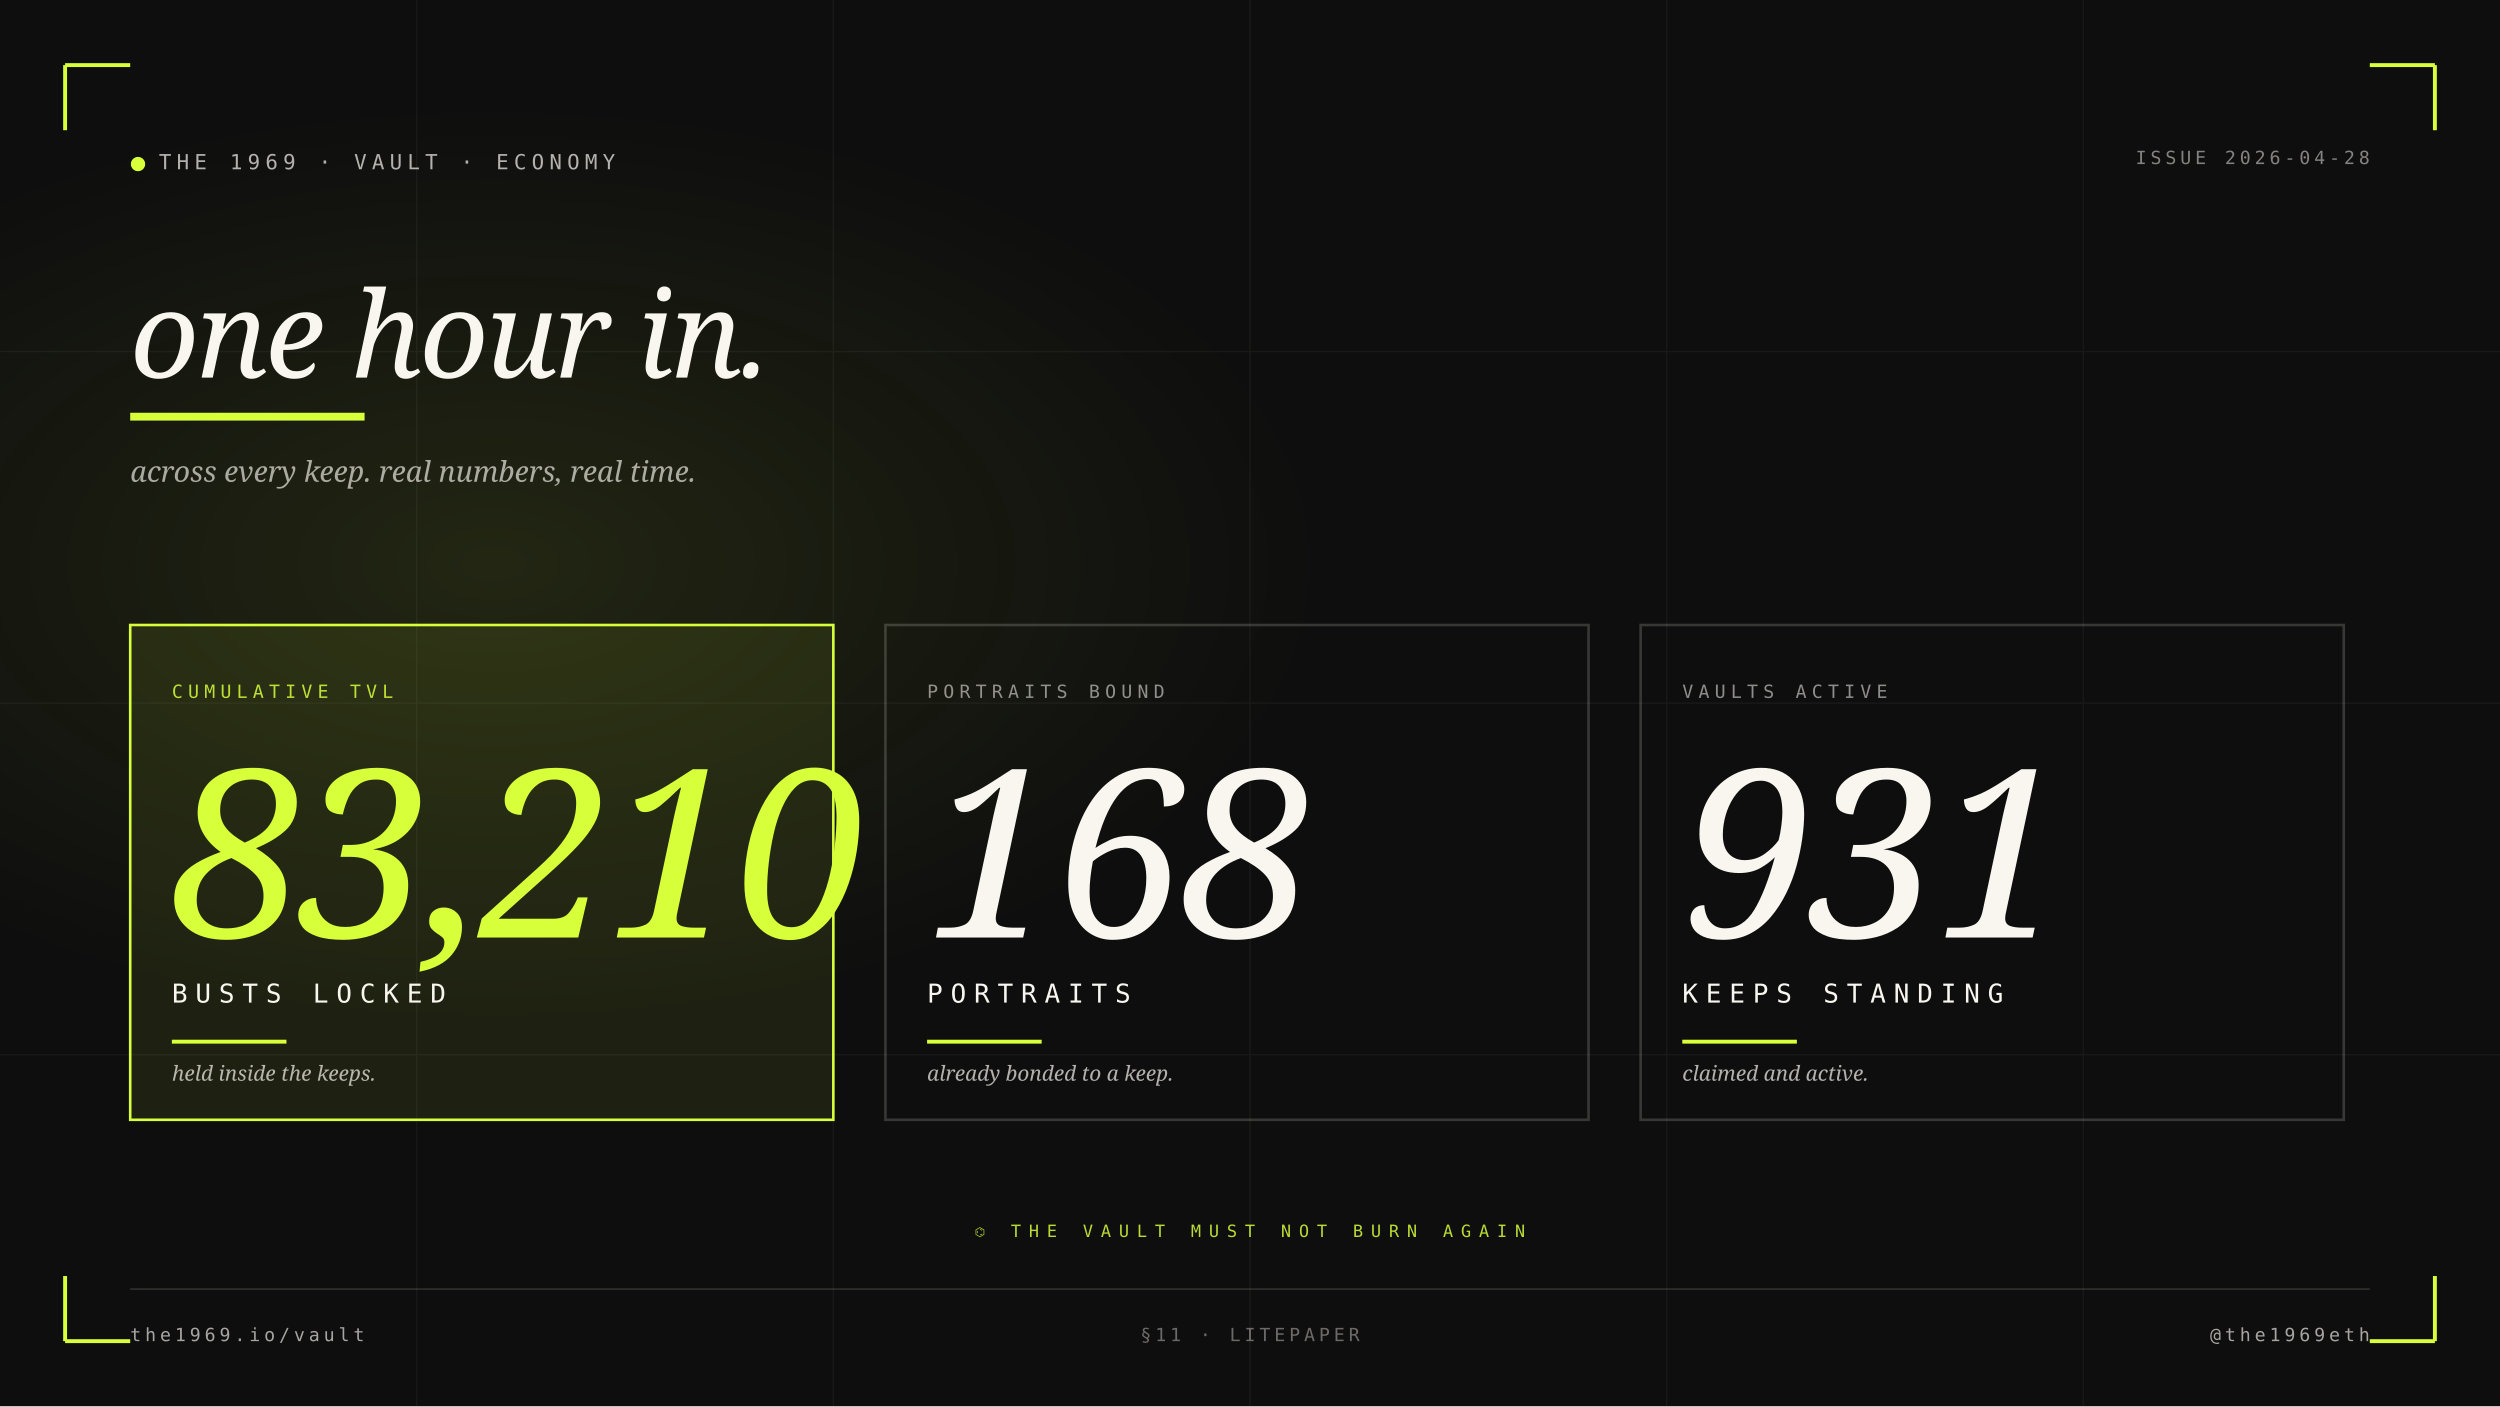
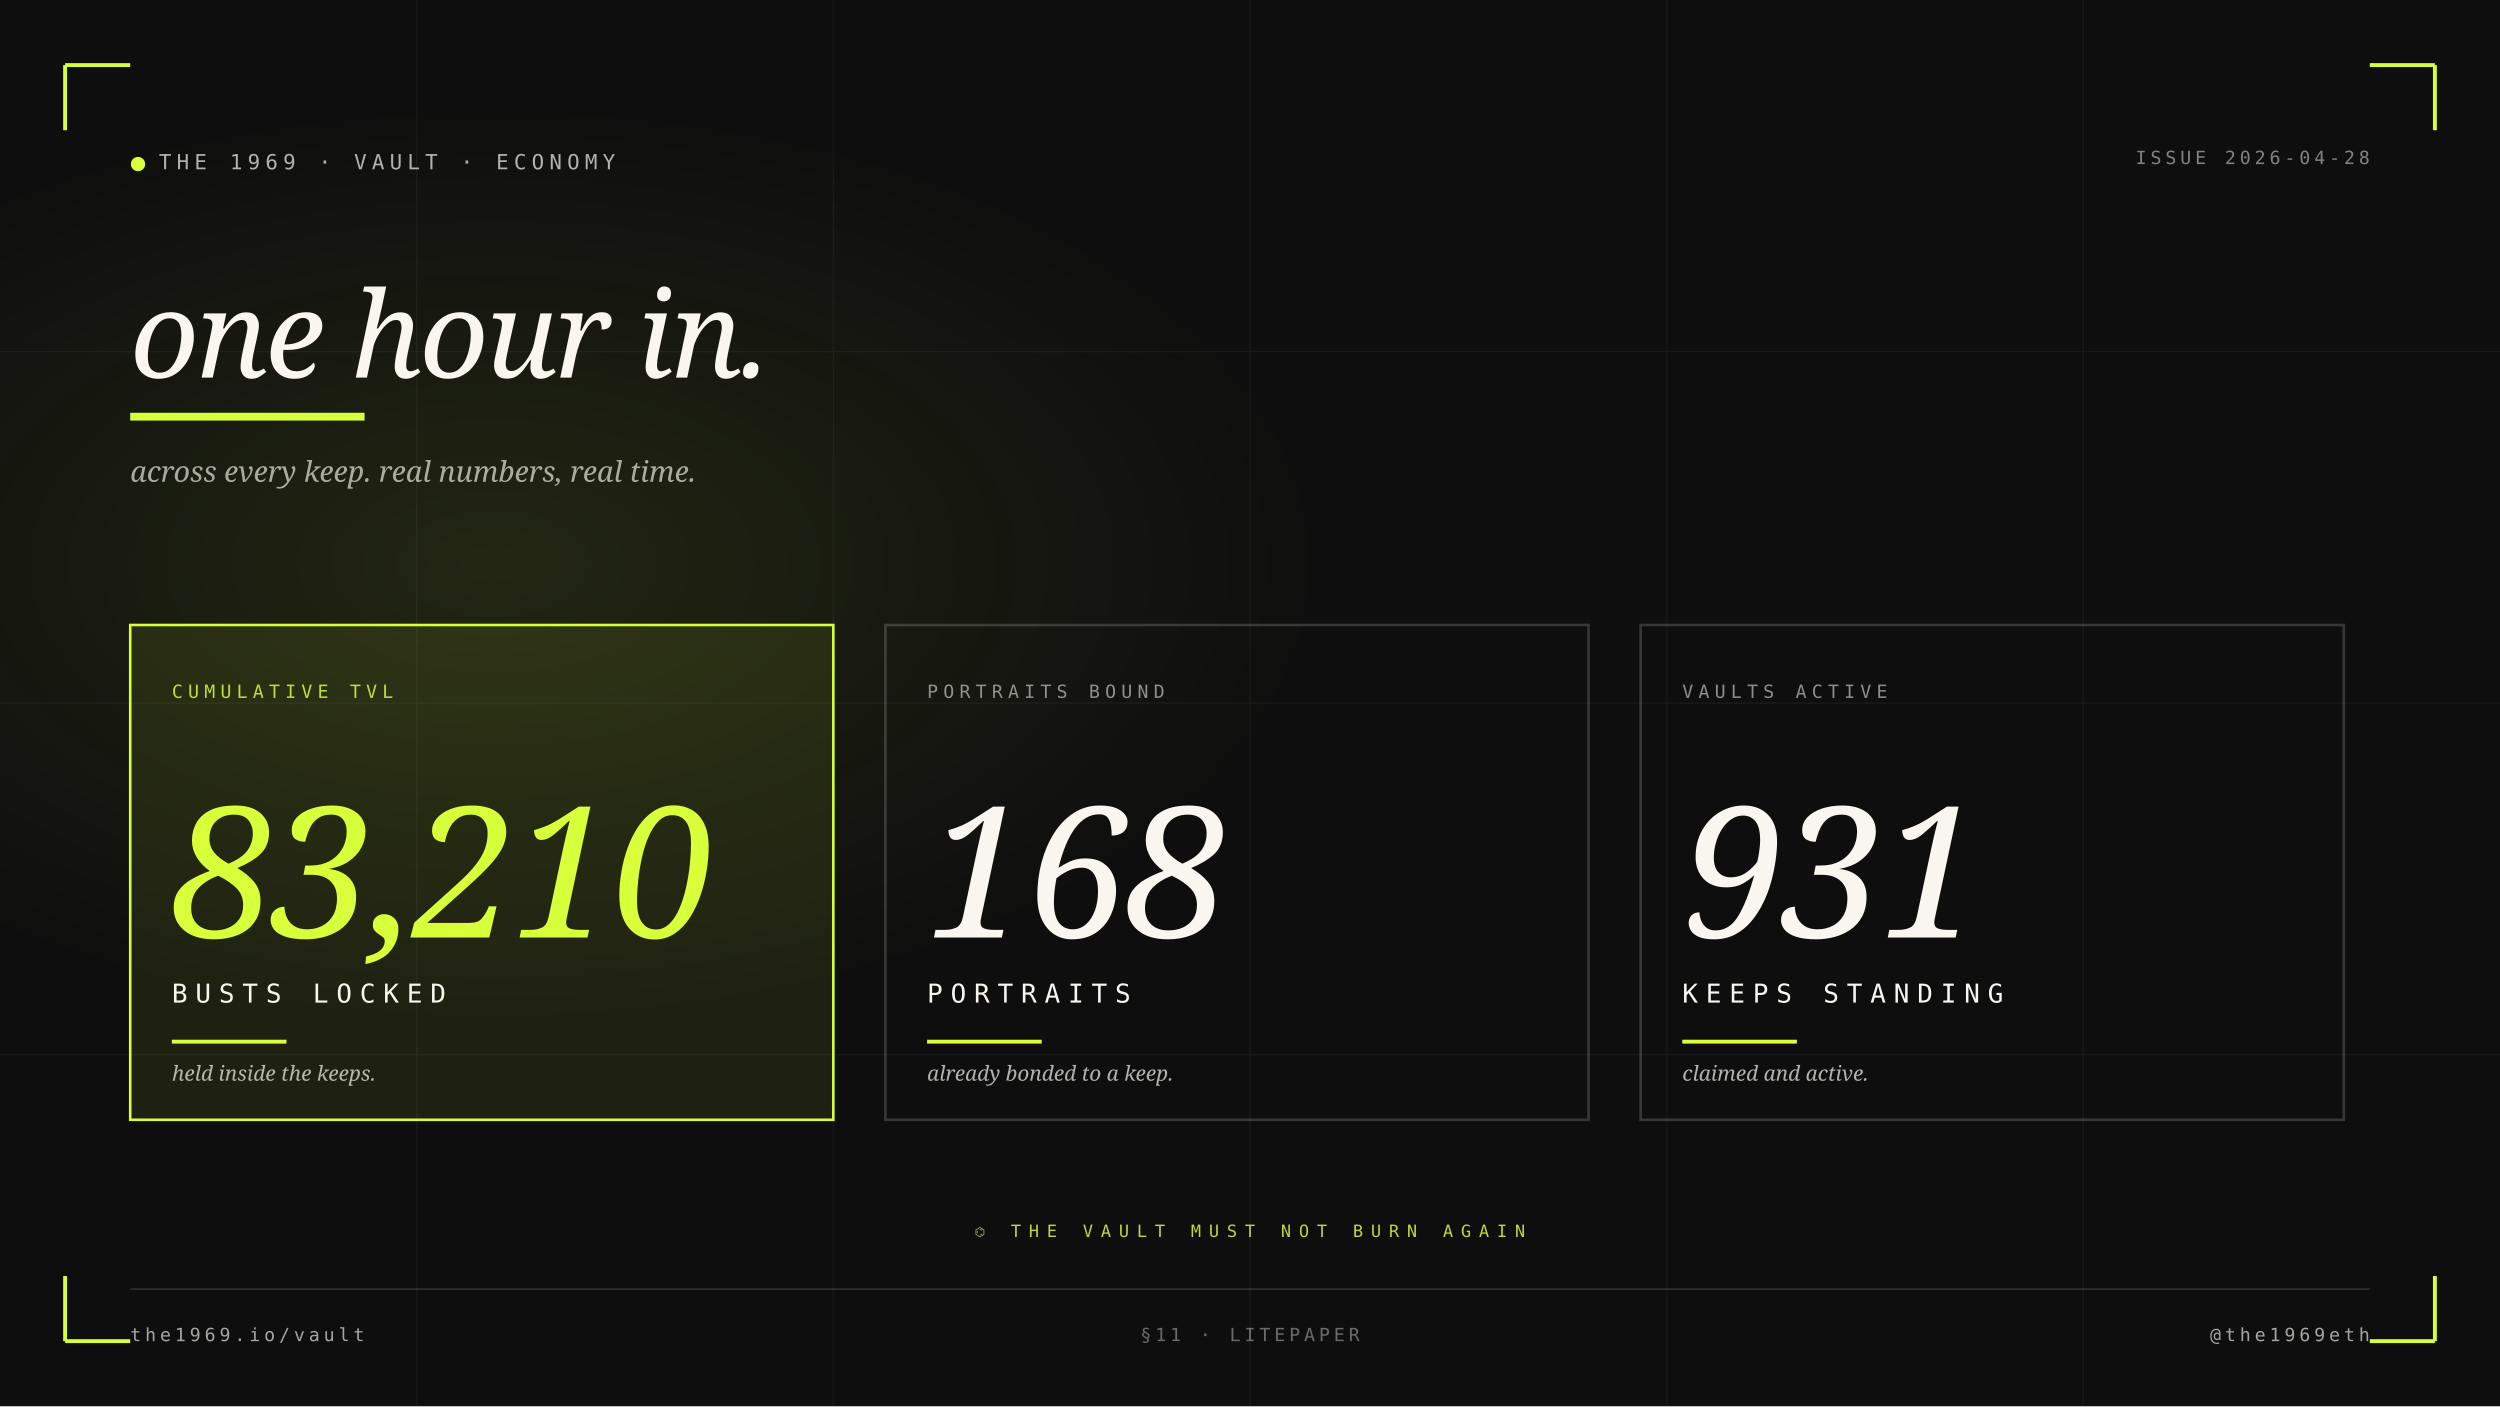
<svg xmlns="http://www.w3.org/2000/svg" viewBox="0 0 1920 1080" width="1920" height="1080">
  <rect width="1920" height="1080" fill="#0E0E0E" />
  <radialGradient id="g" cx="20%" cy="40%" r="55%">
    <stop offset="0%" stop-color="#D7FF3A" stop-opacity="0.10" />
    <stop offset="60%" stop-color="#D7FF3A" stop-opacity="0" />
  </radialGradient>
  <rect width="1920" height="1080" fill="url(#g)" />
  <g opacity="0.05" stroke="#F9F6F0" stroke-width="1">
    <line x1="0" y1="270" x2="1920" y2="270" />
    <line x1="0" y1="540" x2="1920" y2="540" />
    <line x1="0" y1="810" x2="1920" y2="810" />
    <line x1="320" y1="0" x2="320" y2="1080" />
    <line x1="640" y1="0" x2="640" y2="1080" />
    <line x1="960" y1="0" x2="960" y2="1080" />
    <line x1="1280" y1="0" x2="1280" y2="1080" />
    <line x1="1600" y1="0" x2="1600" y2="1080" />
  </g>
  <g stroke="#D7FF3A" stroke-width="3" fill="none">
    <path d="M 50 50 L 50 100 M 50 50 L 100 50" />
    <path d="M 1870 50 L 1870 100 M 1870 50 L 1820 50" />
    <path d="M 50 1030 L 50 980 M 50 1030 L 100 1030" />
    <path d="M 1870 1030 L 1870 980 M 1870 1030 L 1820 1030" />
  </g>
  <g transform="translate(100, 130)">
    <circle cx="6" cy="-4" r="6" fill="#D7FF3A" stroke="#0E0E0E" stroke-width="1" />
    <text x="22" y="0" font-family="ui-monospace, 'JetBrains Mono', monospace" font-size="16" letter-spacing="4" fill="#F9F6F0" opacity="0.7">THE 1969 · VAULT · ECONOMY</text>
  </g>
  <text x="1820" y="126" text-anchor="end" font-family="ui-monospace, 'JetBrains Mono', monospace" font-size="14" letter-spacing="3" fill="#F9F6F0" opacity="0.5">ISSUE 2026-04-28</text>
  <text x="100" y="290" font-family="'Instrument Serif', Georgia, serif" font-style="italic" font-weight="500" font-size="92" fill="#F9F6F0" letter-spacing="-2">one hour in.</text>
  <line x1="100" y1="320" x2="280" y2="320" stroke="#D7FF3A" stroke-width="6" />
  <text x="100" y="370" font-family="Georgia, serif" font-style="italic" font-size="22" fill="#F9F6F0" opacity="0.65">across every keep. real numbers, real time.</text>
  <g transform="translate(100, 480)">
    <rect x="0" y="0" width="540" height="380" fill="rgba(215,255,58,0.08)" stroke="#D7FF3A" stroke-width="2" />
    <text x="32" y="56" font-family="ui-monospace, 'JetBrains Mono', monospace" font-size="14" letter-spacing="4" fill="#D7FF3A" opacity="0.85">CUMULATIVE TVL</text>
-     <text x="32" y="240" font-family="'Instrument Serif', Georgia, serif" font-style="italic" font-weight="500" font-size="180" fill="#D7FF3A" letter-spacing="-3">83,210</text>
+     <text x="32" y="240" font-family="'Instrument Serif', Georgia, serif" font-style="italic" font-weight="500" font-size="140" fill="#D7FF3A" letter-spacing="-2">83,210</text>
    <text x="32" y="290" font-family="ui-monospace, 'JetBrains Mono', monospace" font-size="20" letter-spacing="6" fill="#F9F6F0">BUSTS LOCKED</text>
    <line x1="32" y1="320" x2="120" y2="320" stroke="#D7FF3A" stroke-width="3" />
    <text x="32" y="350" font-family="Georgia, serif" font-style="italic" font-size="16" fill="#F9F6F0" opacity="0.7">held inside the keeps.</text>
  </g>
  <g transform="translate(680, 480)">
    <rect x="0" y="0" width="540" height="380" fill="transparent" stroke="rgba(249,246,240,0.18)" stroke-width="2" />
    <text x="32" y="56" font-family="ui-monospace, 'JetBrains Mono', monospace" font-size="14" letter-spacing="4" fill="#F9F6F0" opacity="0.55">PORTRAITS BOUND</text>
-     <text x="32" y="240" font-family="'Instrument Serif', Georgia, serif" font-style="italic" font-weight="500" font-size="180" fill="#F9F6F0" letter-spacing="-3">168</text>
+     <text x="32" y="240" font-family="'Instrument Serif', Georgia, serif" font-style="italic" font-weight="500" font-size="140" fill="#F9F6F0" letter-spacing="-2">168</text>
    <text x="32" y="290" font-family="ui-monospace, 'JetBrains Mono', monospace" font-size="20" letter-spacing="6" fill="#F9F6F0">PORTRAITS</text>
    <line x1="32" y1="320" x2="120" y2="320" stroke="#D7FF3A" stroke-width="3" />
    <text x="32" y="350" font-family="Georgia, serif" font-style="italic" font-size="16" fill="#F9F6F0" opacity="0.7">already bonded to a keep.</text>
  </g>
  <g transform="translate(1260, 480)">
    <rect x="0" y="0" width="540" height="380" fill="transparent" stroke="rgba(249,246,240,0.18)" stroke-width="2" />
    <text x="32" y="56" font-family="ui-monospace, 'JetBrains Mono', monospace" font-size="14" letter-spacing="4" fill="#F9F6F0" opacity="0.55">VAULTS ACTIVE</text>
-     <text x="32" y="240" font-family="'Instrument Serif', Georgia, serif" font-style="italic" font-weight="500" font-size="180" fill="#F9F6F0" letter-spacing="-3">931</text>
+     <text x="32" y="240" font-family="'Instrument Serif', Georgia, serif" font-style="italic" font-weight="500" font-size="140" fill="#F9F6F0" letter-spacing="-2">931</text>
    <text x="32" y="290" font-family="ui-monospace, 'JetBrains Mono', monospace" font-size="20" letter-spacing="6" fill="#F9F6F0">KEEPS STANDING</text>
    <line x1="32" y1="320" x2="120" y2="320" stroke="#D7FF3A" stroke-width="3" />
    <text x="32" y="350" font-family="Georgia, serif" font-style="italic" font-size="16" fill="#F9F6F0" opacity="0.7">claimed and active.</text>
  </g>
  <text x="960" y="950" text-anchor="middle" font-family="ui-monospace, 'JetBrains Mono', monospace" font-size="13" letter-spacing="6" fill="#D7FF3A" opacity="0.85">⌬ THE VAULT MUST NOT BURN AGAIN</text>
  <line x1="100" y1="990" x2="1820" y2="990" stroke="#F9F6F0" stroke-opacity="0.18" stroke-width="1" />
  <text x="100" y="1030" font-family="ui-monospace, 'JetBrains Mono', monospace" font-size="14" letter-spacing="3" fill="#F9F6F0" opacity="0.65">the1969.io/vault</text>
  <text x="960" y="1030" text-anchor="middle" font-family="ui-monospace, 'JetBrains Mono', monospace" font-size="14" letter-spacing="3" fill="#F9F6F0" opacity="0.4">§11 · LITEPAPER</text>
  <text x="1820" y="1030" text-anchor="end" font-family="ui-monospace, 'JetBrains Mono', monospace" font-size="14" letter-spacing="3" fill="#F9F6F0" opacity="0.65">@the1969eth</text>
</svg>
